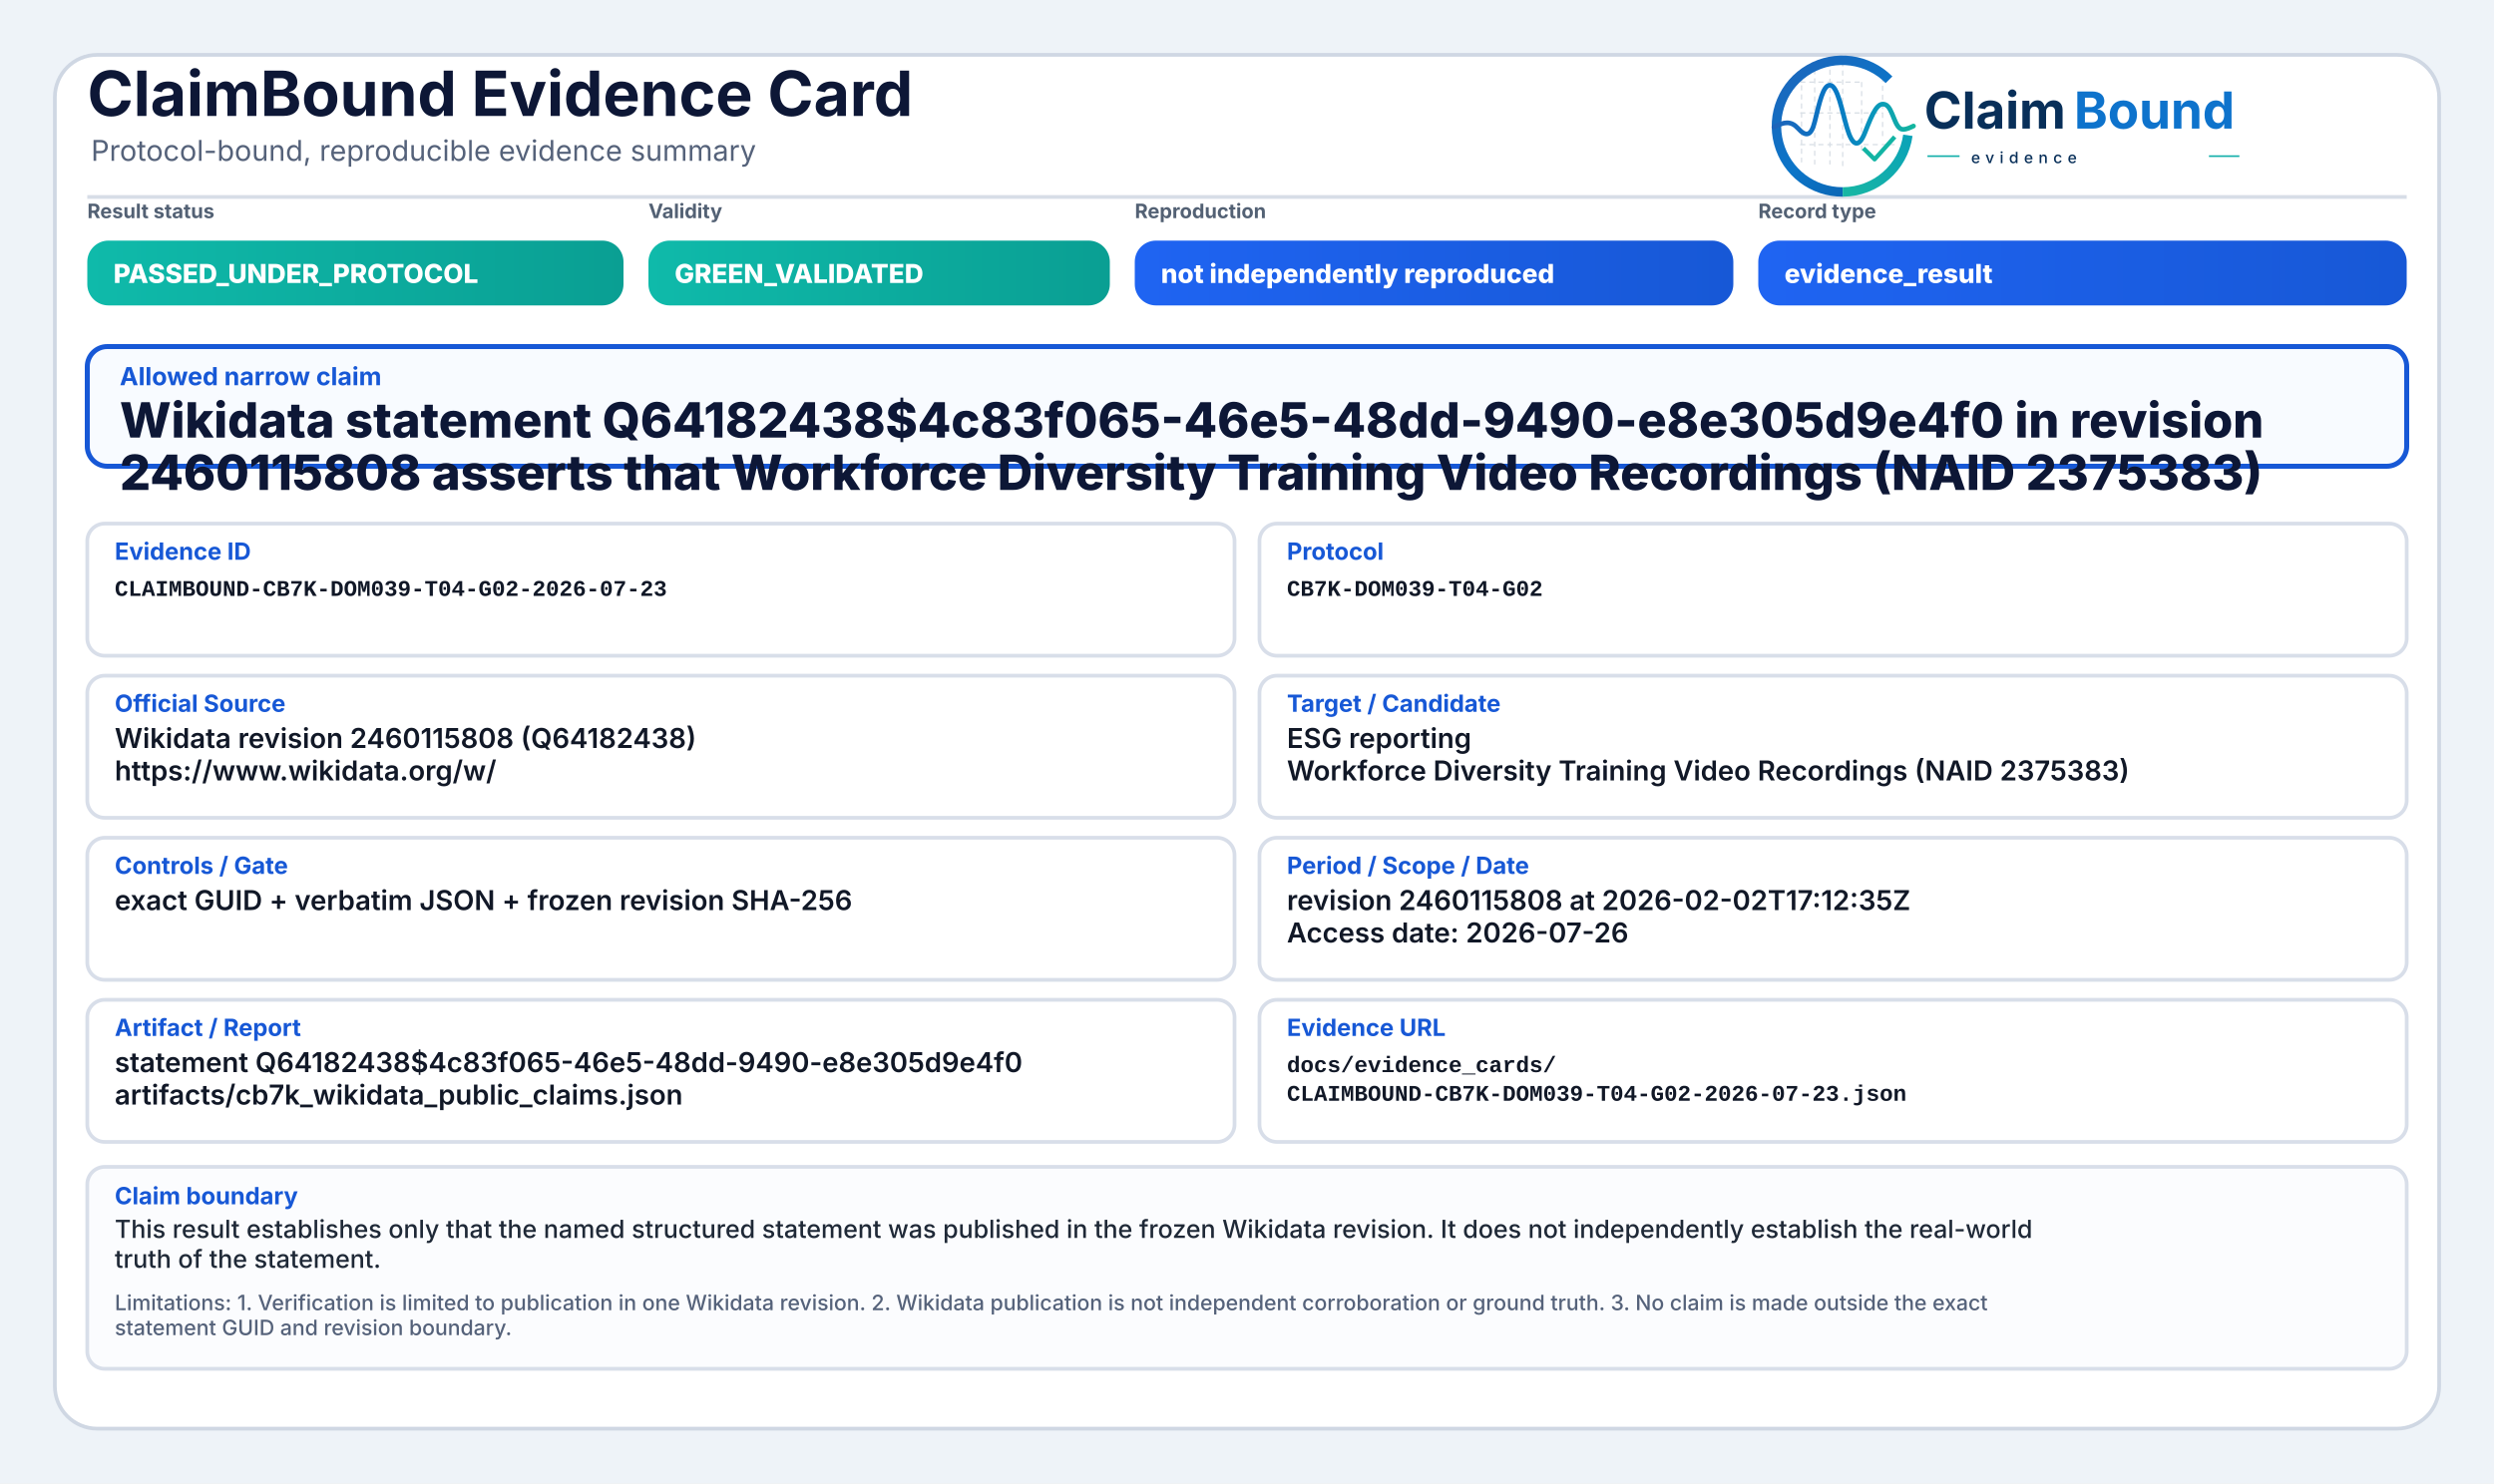
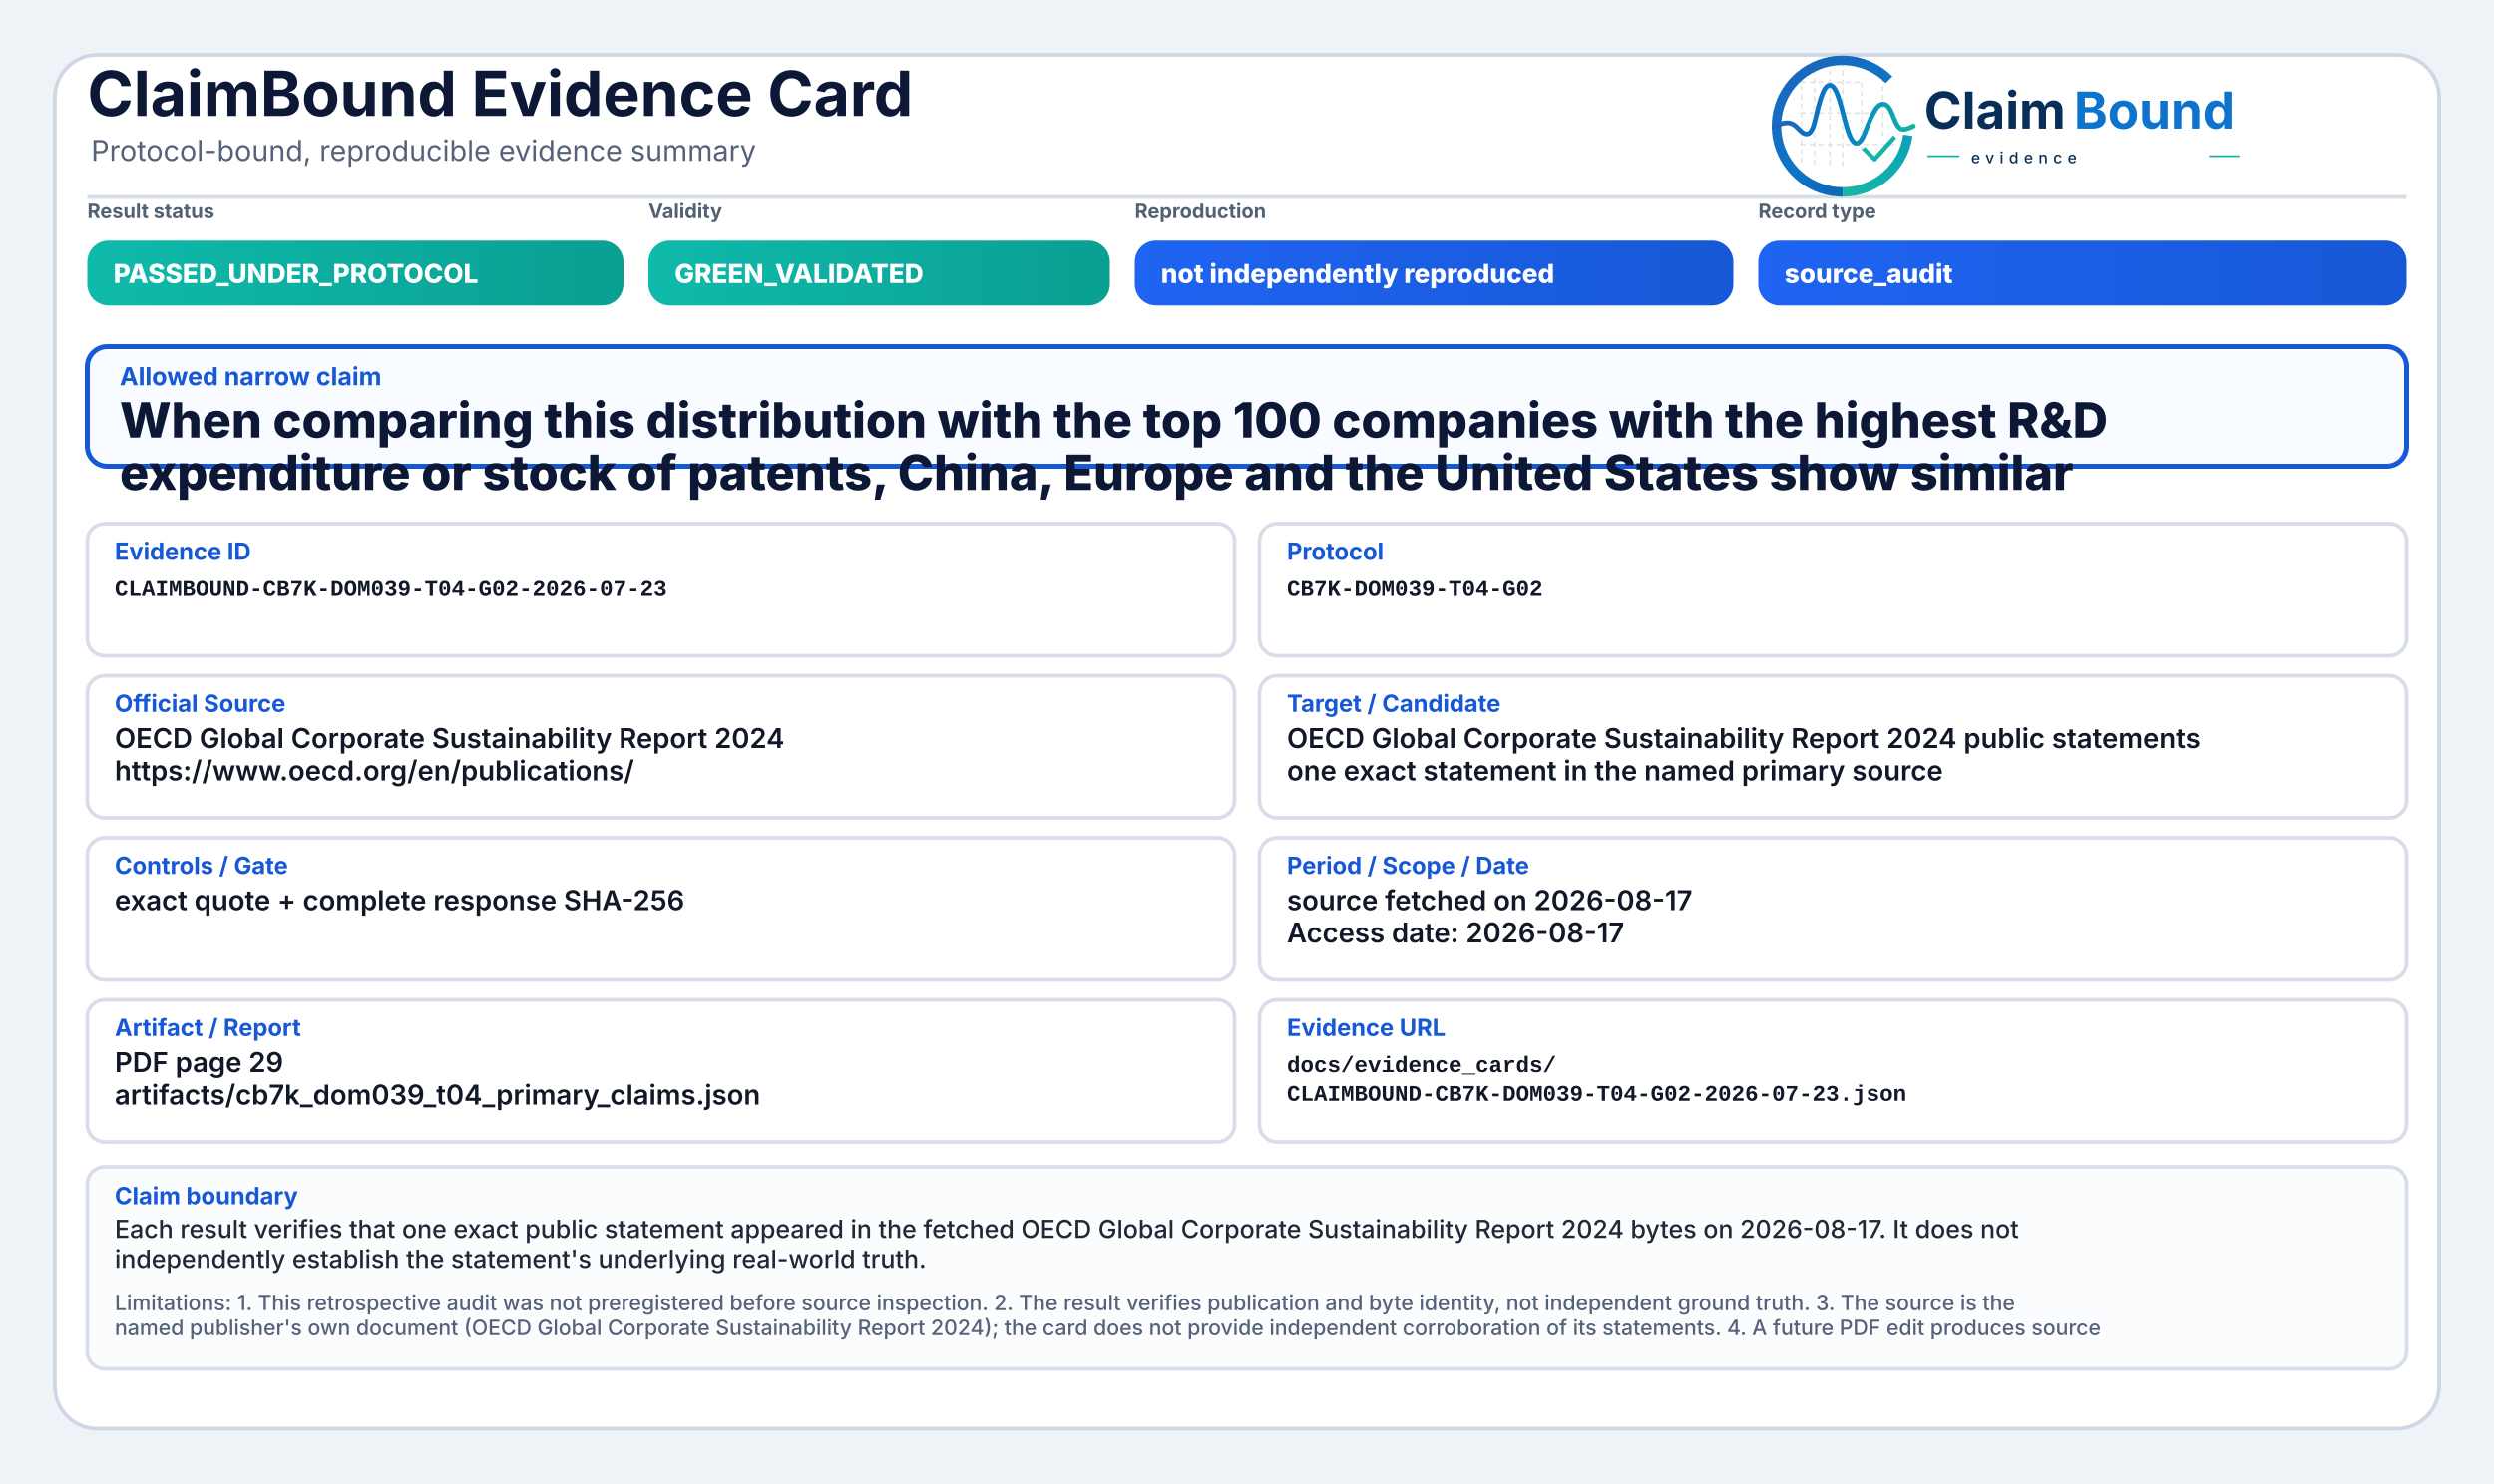
<svg xmlns="http://www.w3.org/2000/svg" width="2000" height="1190" viewBox="0 0 2000 1190" role="img" aria-label="ClaimBound Evidence Card">
  <defs>
    <linearGradient id="greenGrad" x1="0" y1="0" x2="1" y2="0">
      <stop offset="0%" stop-color="#0fbaaa" />
      <stop offset="100%" stop-color="#0a9f93" />
    </linearGradient>
    <linearGradient id="yellowGrad" x1="0" y1="0" x2="1" y2="0">
      <stop offset="0%" stop-color="#fbbf24" />
      <stop offset="100%" stop-color="#d97706" />
    </linearGradient>
    <linearGradient id="amberGrad" x1="0" y1="0" x2="1" y2="0">
      <stop offset="0%" stop-color="#f97316" />
      <stop offset="100%" stop-color="#c2410c" />
    </linearGradient>
    <linearGradient id="redGrad" x1="0" y1="0" x2="1" y2="0">
      <stop offset="0%" stop-color="#ef4444" />
      <stop offset="100%" stop-color="#b91c1c" />
    </linearGradient>
    <linearGradient id="grayGrad" x1="0" y1="0" x2="1" y2="0">
      <stop offset="0%" stop-color="#64748b" />
      <stop offset="100%" stop-color="#475569" />
    </linearGradient>
    <linearGradient id="blueGrad" x1="0" y1="0" x2="1" y2="0">
      <stop offset="0%" stop-color="#1f64f2" />
      <stop offset="100%" stop-color="#1758d6" />
    </linearGradient>
    <linearGradient id="logoRingBlue" x1="73" y1="453" x2="348" y2="793" gradientUnits="userSpaceOnUse">
      <stop offset="0" stop-color="#1E64BA" />
      <stop offset="0.55" stop-color="#0C75C8" />
      <stop offset="1" stop-color="#0A5FAB" />
    </linearGradient>
    <linearGradient id="logoRingTeal" x1="221" y1="792" x2="403" y2="594" gradientUnits="userSpaceOnUse">
      <stop offset="0" stop-color="#18B7A3" />
      <stop offset="1" stop-color="#089EBC" />
    </linearGradient>
    <linearGradient id="logoSignalGradient" x1="61" y1="628" x2="404" y2="628" gradientUnits="userSpaceOnUse">
      <stop offset="0" stop-color="#1E64BA" />
      <stop offset="0.43" stop-color="#0877C4" />
      <stop offset="0.72" stop-color="#0A97BB" />
      <stop offset="1" stop-color="#14B69E" />
    </linearGradient>
  </defs>
  <rect x="0" y="0" width="2000" height="1190" fill="#eef3f8" />
  <rect x="44" y="44" width="1912" height="1102" rx="34" fill="#ffffff" stroke="#cfd7e3" stroke-width="3" />
  <path d="M70 158 H1930" stroke="#d7dde7" stroke-width="3" />
  <text x="70" y="93" font-family="Inter, Segoe UI, Arial, sans-serif" font-size="50" font-weight="750" fill="#0d1736">ClaimBound Evidence Card</text>
  <text x="73" y="129" font-family="Inter, Segoe UI, Arial, sans-serif" font-size="23" font-weight="400" fill="#55627a">Protocol-bound, reproducible evidence summary</text>
  <g aria-label="ClaimBound evidence logo" transform="translate(1415,52) scale(0.33) translate(-40,-478)">
    <g stroke-linecap="butt" stroke-linejoin="round">
      <g stroke="#CBD3DC" stroke-width="3.2" stroke-linecap="round" stroke-dasharray="10 12" opacity="0.72">
        <path d="M130 507V714" />
        <path d="M162 490V719" />
        <path d="M199 491V719" />
        <path d="M230 471V726" />
        <path d="M276 521V690" />
        <path d="M327 508V650" />
        <path d="M128 520H277" />
        <path d="M128 595H327" />
        <path d="M128 672H355" />
      </g>
      <path d="M342.6 514.3A160 160 0 1 0 230 787" fill="none" stroke="url(#logoRingBlue)" stroke-width="23" />
      <path d="M230 787A160 160 0 0 0 388.4 649.3" fill="none" stroke="url(#logoRingTeal)" stroke-width="23" />
      <path d="M63 629.5C87 616.4 104.3 613.6 121.2 632.2C140.7 653.8 153.4 651.6 162.1 616.2C173.8 568.5 182.5 527.5 198.9 527.5C217.5 527.5 228.4 590.6 240.3 630.8C253.4 675.4 268.6 682.8 284.6 641.5C303.5 592.9 315.2 567.6 333.7 574.7C352.6 582 355.7 635.1 376.6 634.9C386.2 634.8 394 630.4 402 626.8" fill="none" stroke="url(#logoSignalGradient)" stroke-width="11.5" stroke-linecap="round" />
      <path d="M284 684.5L307.5 707.7L353 657" fill="none" stroke="#12B4A4" stroke-width="10.5" stroke-linecap="square" />
    </g>
    <text x="428" y="633" font-family="Inter, Segoe UI, Arial, sans-serif" font-size="124" font-weight="750" fill="#082F59" text-rendering="geometricPrecision">Claim</text>
    <text x="792" y="633" font-family="Inter, Segoe UI, Arial, sans-serif" font-size="124" font-weight="750" fill="#0E73CC" text-rendering="geometricPrecision">Bound</text>
    <line x1="436" y1="700" x2="514" y2="700" stroke="#11AFA9" stroke-width="4" />
    <text x="542" y="717" font-family="Inter, Segoe UI, Arial, sans-serif" font-size="38" font-weight="500" letter-spacing="13" fill="#082F59">evidence</text>
    <line x1="1120" y1="700" x2="1194" y2="700" stroke="#11AFA9" stroke-width="4" />
  </g>
  <text x="70" y="175" font-family="Inter, Segoe UI, Arial, sans-serif" font-size="16" font-weight="650" fill="#536174">Result status</text>
  <rect x="70" y="193" width="430" height="52" rx="17" fill="url(#greenGrad)" />
  <text x="91" y="227" font-family="Inter, Segoe UI, Arial, sans-serif" font-size="21" font-weight="800" fill="#ffffff">PASSED_UNDER_PROTOCOL</text>
  <text x="520" y="175" font-family="Inter, Segoe UI, Arial, sans-serif" font-size="16" font-weight="650" fill="#536174">Validity</text>
  <rect x="520" y="193" width="370" height="52" rx="17" fill="url(#greenGrad)" />
  <text x="541" y="227" font-family="Inter, Segoe UI, Arial, sans-serif" font-size="21" font-weight="800" fill="#ffffff">GREEN_VALIDATED</text>
  <text x="910" y="175" font-family="Inter, Segoe UI, Arial, sans-serif" font-size="16" font-weight="650" fill="#536174">Reproduction</text>
  <rect x="910" y="193" width="480" height="52" rx="17" fill="url(#blueGrad)" />
  <text x="931" y="227" font-family="Inter, Segoe UI, Arial, sans-serif" font-size="21" font-weight="800" fill="#ffffff">not independently reproduced</text>
  <text x="1410" y="175" font-family="Inter, Segoe UI, Arial, sans-serif" font-size="16" font-weight="650" fill="#536174">Record type</text>
  <rect x="1410" y="193" width="520" height="52" rx="17" fill="url(#blueGrad)" />
-   <text x="1431" y="227" font-family="Inter, Segoe UI, Arial, sans-serif" font-size="21" font-weight="800" fill="#ffffff">evidence_result</text>
+   <text x="1431" y="227" font-family="Inter, Segoe UI, Arial, sans-serif" font-size="21" font-weight="800" fill="#ffffff">source_audit</text>
  <rect x="70" y="278" width="1860" height="96" rx="16" fill="#f8fbff" stroke="#1758d6" stroke-width="4" />
  <text x="96" y="309" font-family="Inter, Segoe UI, Arial, sans-serif" font-size="20" font-weight="750" fill="#1758d6">Allowed narrow claim</text>
-   <text x="96" y="351" font-family="Inter, Segoe UI, Arial, sans-serif" font-size="39" font-weight="800" fill="#0d1736">Wikidata statement Q64182438$4c83f065-46e5-48dd-9490-e8e305d9e4f0 in revision</text>
-   <text x="96" y="393" font-family="Inter, Segoe UI, Arial, sans-serif" font-size="39" font-weight="800" fill="#0d1736">2460115808 asserts that Workforce Diversity Training Video Recordings (NAID 2375383)</text>
+   <text x="96" y="351" font-family="Inter, Segoe UI, Arial, sans-serif" font-size="39" font-weight="800" fill="#0d1736">When comparing this distribution with the top 100 companies with the highest R&amp;D</text>
+   <text x="96" y="393" font-family="Inter, Segoe UI, Arial, sans-serif" font-size="39" font-weight="800" fill="#0d1736">expenditure or stock of patents, China, Europe and the United States show similar</text>
  <rect x="70" y="420" width="920" height="106" rx="14" fill="#ffffff" stroke="#d8dee9" stroke-width="3" />
  <text x="92" y="449" font-family="Inter, Segoe UI, Arial, sans-serif" font-size="19" font-weight="750" fill="#1758d6">Evidence ID</text>
  <text x="92" y="478" font-family="SFMono-Regular, Consolas, Liberation Mono, monospace" font-size="18" font-weight="600" fill="#111827">CLAIMBOUND-CB7K-DOM039-T04-G02-2026-07-23</text>
  <rect x="1010" y="420" width="920" height="106" rx="14" fill="#ffffff" stroke="#d8dee9" stroke-width="3" />
  <text x="1032" y="449" font-family="Inter, Segoe UI, Arial, sans-serif" font-size="19" font-weight="750" fill="#1758d6">Protocol</text>
  <text x="1032" y="478" font-family="SFMono-Regular, Consolas, Liberation Mono, monospace" font-size="18" font-weight="600" fill="#111827">CB7K-DOM039-T04-G02</text>
  <rect x="70" y="542" width="920" height="114" rx="14" fill="#ffffff" stroke="#d8dee9" stroke-width="3" />
  <text x="92" y="571" font-family="Inter, Segoe UI, Arial, sans-serif" font-size="19" font-weight="750" fill="#1758d6">Official Source</text>
-   <text x="92" y="600" font-family="Inter, Segoe UI, Arial, sans-serif" font-size="22" font-weight="600" fill="#111827">Wikidata revision 2460115808 (Q64182438)</text>
-   <text x="92" y="626" font-family="Inter, Segoe UI, Arial, sans-serif" font-size="22" font-weight="600" fill="#111827">https://www.wikidata.org/w/</text>
+   <text x="92" y="600" font-family="Inter, Segoe UI, Arial, sans-serif" font-size="22" font-weight="600" fill="#111827">OECD Global Corporate Sustainability Report 2024</text>
+   <text x="92" y="626" font-family="Inter, Segoe UI, Arial, sans-serif" font-size="22" font-weight="600" fill="#111827">https://www.oecd.org/en/publications/</text>
  <rect x="1010" y="542" width="920" height="114" rx="14" fill="#ffffff" stroke="#d8dee9" stroke-width="3" />
  <text x="1032" y="571" font-family="Inter, Segoe UI, Arial, sans-serif" font-size="19" font-weight="750" fill="#1758d6">Target / Candidate</text>
-   <text x="1032" y="600" font-family="Inter, Segoe UI, Arial, sans-serif" font-size="22" font-weight="600" fill="#111827">ESG reporting</text>
-   <text x="1032" y="626" font-family="Inter, Segoe UI, Arial, sans-serif" font-size="22" font-weight="600" fill="#111827">Workforce Diversity Training Video Recordings (NAID 2375383)</text>
+   <text x="1032" y="600" font-family="Inter, Segoe UI, Arial, sans-serif" font-size="22" font-weight="600" fill="#111827">OECD Global Corporate Sustainability Report 2024 public statements</text>
+   <text x="1032" y="626" font-family="Inter, Segoe UI, Arial, sans-serif" font-size="22" font-weight="600" fill="#111827">one exact statement in the named primary source</text>
  <rect x="70" y="672" width="920" height="114" rx="14" fill="#ffffff" stroke="#d8dee9" stroke-width="3" />
  <text x="92" y="701" font-family="Inter, Segoe UI, Arial, sans-serif" font-size="19" font-weight="750" fill="#1758d6">Controls / Gate</text>
-   <text x="92" y="730" font-family="Inter, Segoe UI, Arial, sans-serif" font-size="22" font-weight="600" fill="#111827">exact GUID + verbatim JSON + frozen revision SHA-256</text>
+   <text x="92" y="730" font-family="Inter, Segoe UI, Arial, sans-serif" font-size="22" font-weight="600" fill="#111827">exact quote + complete response SHA-256</text>
  <rect x="1010" y="672" width="920" height="114" rx="14" fill="#ffffff" stroke="#d8dee9" stroke-width="3" />
  <text x="1032" y="701" font-family="Inter, Segoe UI, Arial, sans-serif" font-size="19" font-weight="750" fill="#1758d6">Period / Scope / Date</text>
-   <text x="1032" y="730" font-family="Inter, Segoe UI, Arial, sans-serif" font-size="22" font-weight="600" fill="#111827">revision 2460115808 at 2026-02-02T17:12:35Z</text>
-   <text x="1032" y="756" font-family="Inter, Segoe UI, Arial, sans-serif" font-size="22" font-weight="600" fill="#111827">Access date: 2026-07-26</text>
+   <text x="1032" y="730" font-family="Inter, Segoe UI, Arial, sans-serif" font-size="22" font-weight="600" fill="#111827">source fetched on 2026-08-17</text>
+   <text x="1032" y="756" font-family="Inter, Segoe UI, Arial, sans-serif" font-size="22" font-weight="600" fill="#111827">Access date: 2026-08-17</text>
  <rect x="70" y="802" width="920" height="114" rx="14" fill="#ffffff" stroke="#d8dee9" stroke-width="3" />
  <text x="92" y="831" font-family="Inter, Segoe UI, Arial, sans-serif" font-size="19" font-weight="750" fill="#1758d6">Artifact / Report</text>
-   <text x="92" y="860" font-family="Inter, Segoe UI, Arial, sans-serif" font-size="22" font-weight="600" fill="#111827">statement Q64182438$4c83f065-46e5-48dd-9490-e8e305d9e4f0</text>
-   <text x="92" y="886" font-family="Inter, Segoe UI, Arial, sans-serif" font-size="22" font-weight="600" fill="#111827">artifacts/cb7k_wikidata_public_claims.json</text>
+   <text x="92" y="860" font-family="Inter, Segoe UI, Arial, sans-serif" font-size="22" font-weight="600" fill="#111827">PDF page 29</text>
+   <text x="92" y="886" font-family="Inter, Segoe UI, Arial, sans-serif" font-size="22" font-weight="600" fill="#111827">artifacts/cb7k_dom039_t04_primary_claims.json</text>
  <rect x="1010" y="802" width="920" height="114" rx="14" fill="#ffffff" stroke="#d8dee9" stroke-width="3" />
  <text x="1032" y="831" font-family="Inter, Segoe UI, Arial, sans-serif" font-size="19" font-weight="750" fill="#1758d6">Evidence URL</text>
  <text x="1032" y="860" font-family="SFMono-Regular, Consolas, Liberation Mono, monospace" font-size="18" font-weight="600" fill="#111827">docs/evidence_cards/</text>
  <text x="1032" y="883" font-family="SFMono-Regular, Consolas, Liberation Mono, monospace" font-size="18" font-weight="600" fill="#111827">CLAIMBOUND-CB7K-DOM039-T04-G02-2026-07-23.json</text>
  <rect x="70" y="936" width="1860" height="162" rx="14" fill="#fbfcfe" stroke="#d8dee9" stroke-width="3" />
  <text x="92" y="966" font-family="Inter, Segoe UI, Arial, sans-serif" font-size="19" font-weight="750" fill="#1758d6">Claim boundary</text>
-   <text x="92" y="993" font-family="Inter, Segoe UI, Arial, sans-serif" font-size="20" font-weight="500" fill="#1f2937">This result establishes only that the named structured statement was published in the frozen Wikidata revision. It does not independently establish the real-world</text>
-   <text x="92" y="1017" font-family="Inter, Segoe UI, Arial, sans-serif" font-size="20" font-weight="500" fill="#1f2937">truth of the statement.</text>
-   <text x="92" y="1051" font-family="Inter, Segoe UI, Arial, sans-serif" font-size="17" font-weight="500" fill="#55627a">Limitations: 1. Verification is limited to publication in one Wikidata revision. 2. Wikidata publication is not independent corroboration or ground truth. 3. No claim is made outside the exact</text>
-   <text x="92" y="1071" font-family="Inter, Segoe UI, Arial, sans-serif" font-size="17" font-weight="500" fill="#55627a">statement GUID and revision boundary.</text>
+   <text x="92" y="993" font-family="Inter, Segoe UI, Arial, sans-serif" font-size="20" font-weight="500" fill="#1f2937">Each result verifies that one exact public statement appeared in the fetched OECD Global Corporate Sustainability Report 2024 bytes on 2026-08-17. It does not</text>
+   <text x="92" y="1017" font-family="Inter, Segoe UI, Arial, sans-serif" font-size="20" font-weight="500" fill="#1f2937">independently establish the statement's underlying real-world truth.</text>
+   <text x="92" y="1051" font-family="Inter, Segoe UI, Arial, sans-serif" font-size="17" font-weight="500" fill="#55627a">Limitations: 1. This retrospective audit was not preregistered before source inspection. 2. The result verifies publication and byte identity, not independent ground truth. 3. The source is the</text>
+   <text x="92" y="1071" font-family="Inter, Segoe UI, Arial, sans-serif" font-size="17" font-weight="500" fill="#55627a">named publisher's own document (OECD Global Corporate Sustainability Report 2024); the card does not provide independent corroboration of its statements. 4. A future PDF edit produces source</text>
</svg>
